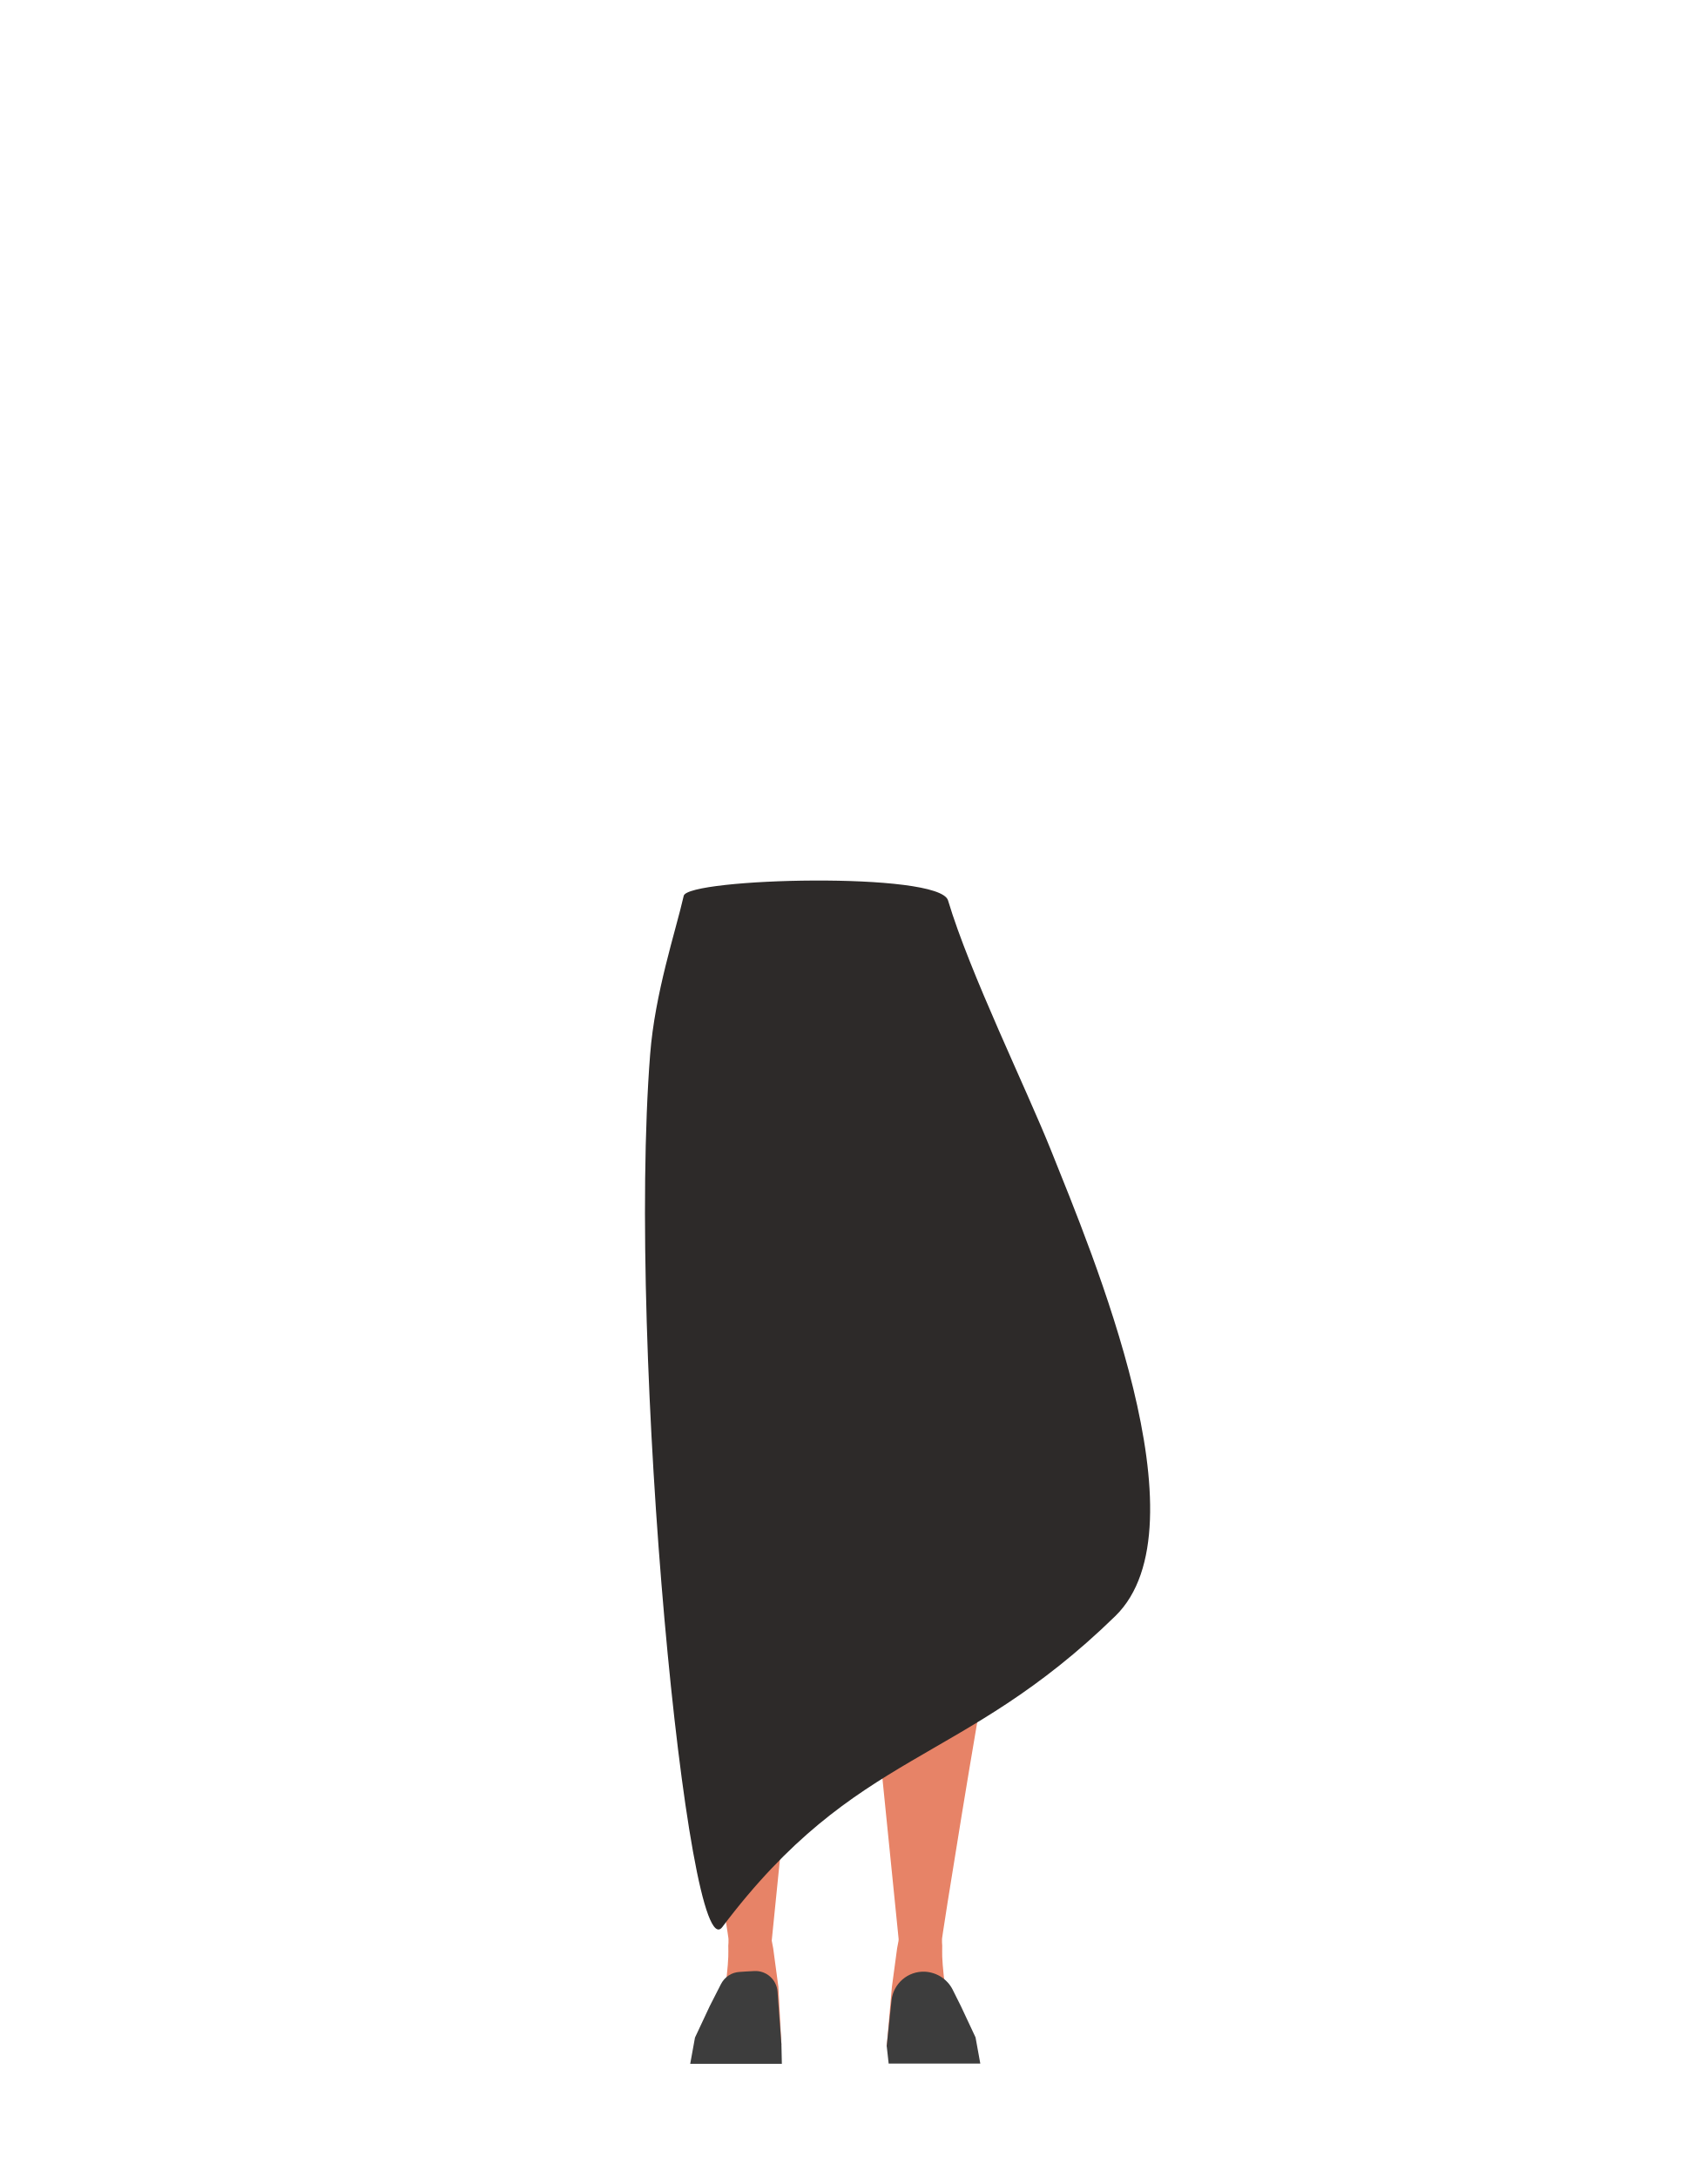
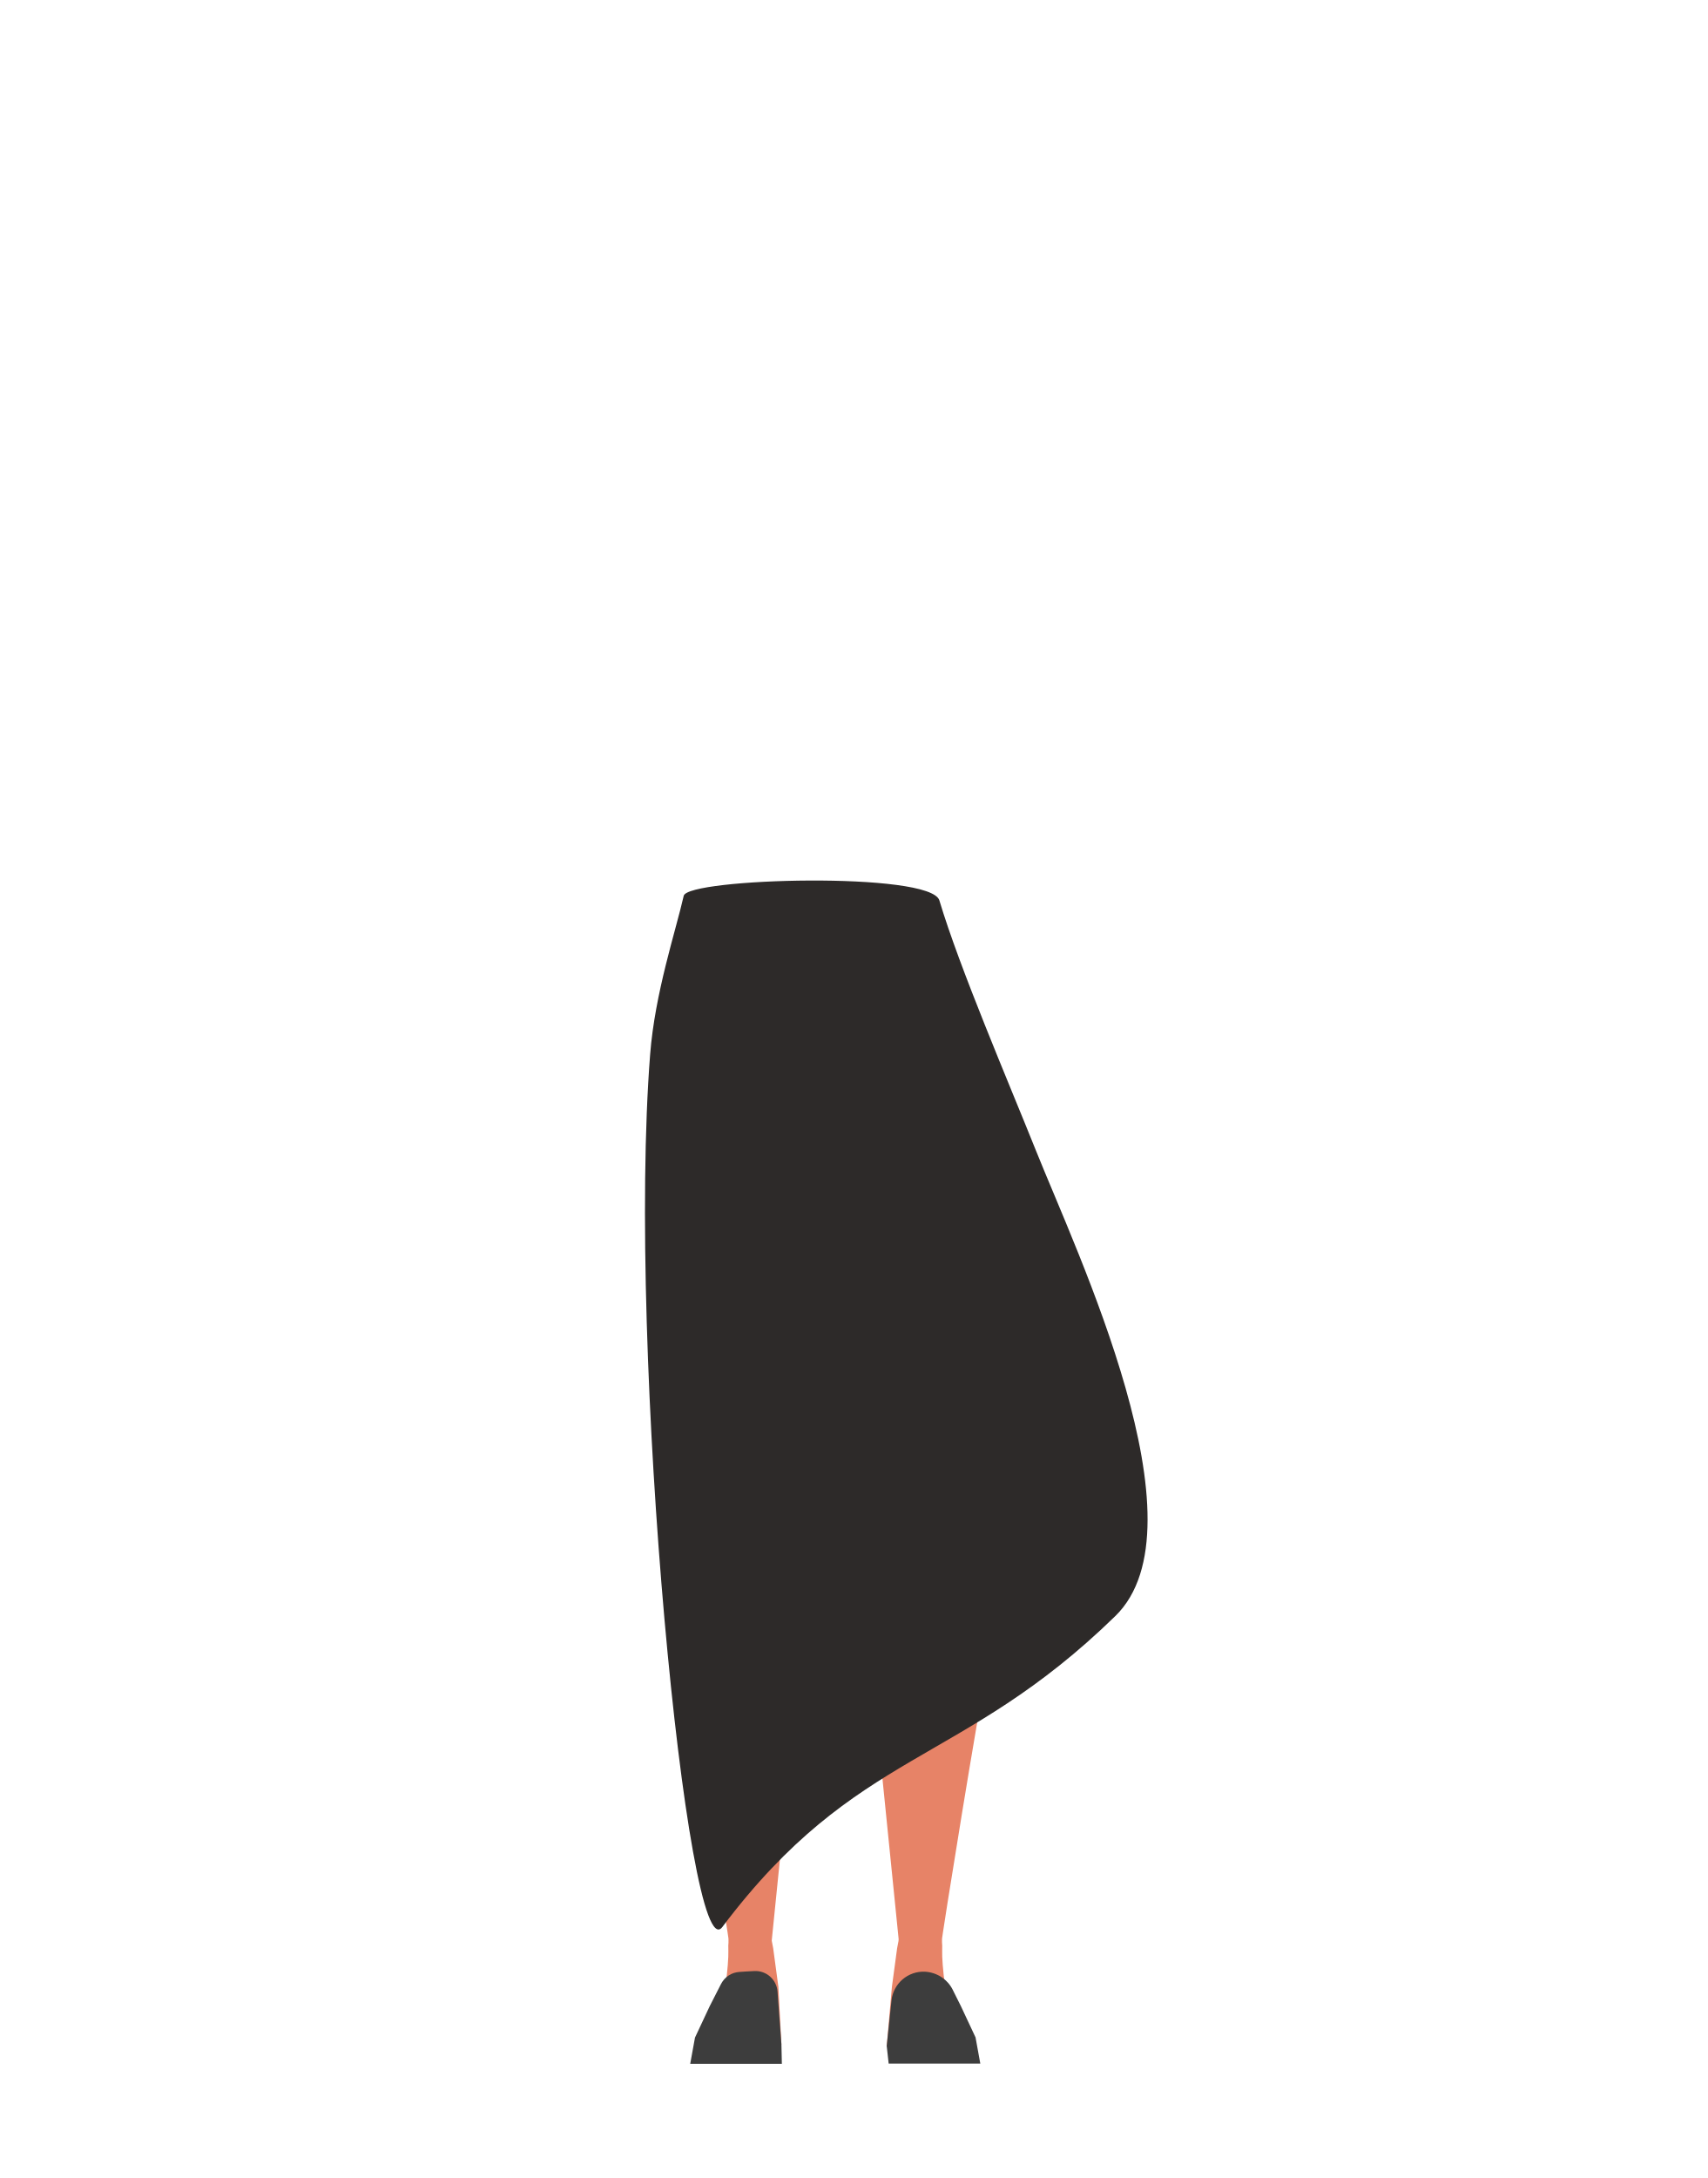
<svg xmlns="http://www.w3.org/2000/svg" version="1.1" id="Calque_1" x="0px" y="0px" viewBox="0 0 788 1005.1" style="enable-background:new 0 0 788 1005.1;" xml:space="preserve">
  <style type="text/css">
	.st0{fill:none;}
	.st1{fill:#BAA535;}
	.st2{fill:#E78367;}
	.st3{fill:#3D3D3D;}
	.st4{fill:#2D2A29;}
</style>
  <g id="Calque_3">
    <polygon points="230.9,515 231,515 230.9,515  " />
    <polygon points="231,515 231.1,515 231.1,515  " />
    <polygon points="230.9,515 231,515 230.9,515  " />
    <polygon points="231,515 231.1,515 231.1,515  " />
-     <path class="st0" d="M424.5,431.1c15.5,5,22.3,9.3,26,16c3,5.4,5.8,17.8,6,24c0.5,14.5-7.5,51-21.1,63.1   c-13.9,12.4-81.6,12.4-95.5,0c-13.6-12.2-21.6-48.7-21-63.2c0.2-6.2,3-18.6,6-24c3.7-6.7,10.5-10.9,26-16   c17.8-5.8,35.9-4.8,35.9-4.8S406.7,425.4,424.5,431.1z" />
+     <path class="st0" d="M420.5,431.1c15.5,5,10.3,9.3,14,16c3,5.4,5.8,17.8,6,24c0.5,14.5,1.5,51-12.1,63.1   c-13.9,12.4-74.6,12.4-88.5,0c-13.6-12.2-21.6-48.7-21-63.2c0.2-6.2,3-18.6,6-24c3.7-6.7,10.5-10.9,26-16   c17.8-5.8,35.9-4.8,35.9-4.8S402.7,425.4,420.5,431.1z" />
    <path class="st1" d="M378,522.3v-42.2c0,0-37.6-48.9-38.5-48.9s-22.8,21.1-22.8,21.1l-2.9,18.3l-6.2,71.3   c0,0,11.4,152.2,11.4,153.8c0,0.5,0.4,4.6,0.8,9.6c1.1,12,11.1,21.1,23.1,21.1l0,0c11.3,0,17.2-4.3,19-15.5l2.5-15   c0,0,9.5-83.5,8.3-85.5c-0.8-1.3,7.2-49.7,5.2-51.7S378,522.3,378,522.3z" />
    <path class="st2" d="M361.3,724c-0.2-0.9-7.2-39.6-18.5-39.6l0,0c-10.7,0-19.7,7.9-21.1,18.5l-0.9,7.2c0,0-4.9,66.6-3.9,68.1   s19.7,116.3,19.7,119.1c0,6.5,5.1,11.8,11.6,12.2l0,0c7.6,0.4,8.7-4.2,7.8-11.7L368.8,771L361.3,724z" />
    <path class="st2" d="M347.5,884.9c-4.8-0.1-11.9,1.2-11.3,15.5c0.2,5-1.8,27.1-5.9,32.5c-1.1,1.5-1.9,5.7-5.4,8.3   c-1,0.8-1.6,2.1-1.4,3.3l-1,5.4l33.9,1l4.3-7.4l-1.4-26.6l-2.4-17.8l-0.8-4.2C354.9,885,354.6,885,347.5,884.9z" />
    <path class="st3" d="M332.8,915.6c1.7-3.3,4.9-5.4,8.6-5.6l3-0.2l3.8-0.2l0,0c5.5-0.3,10.3,3.9,10.7,9.5l1.8,24.4l0.2,8.9h-42.3   l2.2-12.1l6.8-14.5L332.8,915.6z" />
    <path class="st2" d="M409.8,724c0.2-0.9,7.2-39.6,18.5-39.6l0,0c10.7,0,19.7,7.9,21.1,18.5l0.9,7.2c0,0,4.9,66.6,3.9,68.1   s-19.7,116.3-19.7,119.1c0,6.5-5.1,11.8-11.6,12.2l0,0c-7.6,0.4-8.7-4.2-7.8-11.7L402.3,771L409.8,724z" />
    <path class="st2" d="M423.6,884.9c4.8-0.1,11.9,1.2,11.3,15.5c-0.2,5,1.8,27.1,5.9,32.5c1.1,1.5,1.9,5.7,5.4,8.3   c1.1,0.8,1.6,2,1.4,3.3l1,5.4l-33.9,1l-5.4-6.7l2.4-27.3l2.4-17.8l0.8-4.2C416.1,885,416.5,885,423.6,884.9z" />
    <path class="st3" d="M427,909.9L427,909.9c-7.9-0.4-14.7,5.5-15.5,13.3l-2.2,21l0.9,8.1h42.3l-2.2-12.1l-6.8-14.5l-3.9-7.8   C437.1,913.2,432.3,910.2,427,909.9z" />
-     <path class="st4" d="M315.6,413.4c-3.7,16.3-13.3,44.8-15.5,73.2c-10.7,136.4,17.2,424,33.3,402.7   c62.2-82.6,109.9-73.8,181.4-143.5c42.6-41.5-10.7-167.5-29.6-214.8c-11.6-29-37.5-81.8-47.6-115.5   C433.5,402.1,317.4,405.2,315.6,413.4z" />
+     <path class="st4" d="M315.6,413.4c-3.7,16.3-13.3,44.8-15.5,73.2c-10.7,136.4,17.2,424,33.3,402.7   c62.2-82.6,109.9-73.8,181.4-143.5c42.6-41.5-17.7-167.5-36.6-214.8c-12.9-32.2-35.2-84.1-44.6-115.5   C429.5,402.1,317.4,405.2,315.6,413.4z" />
  </g>
</svg>
